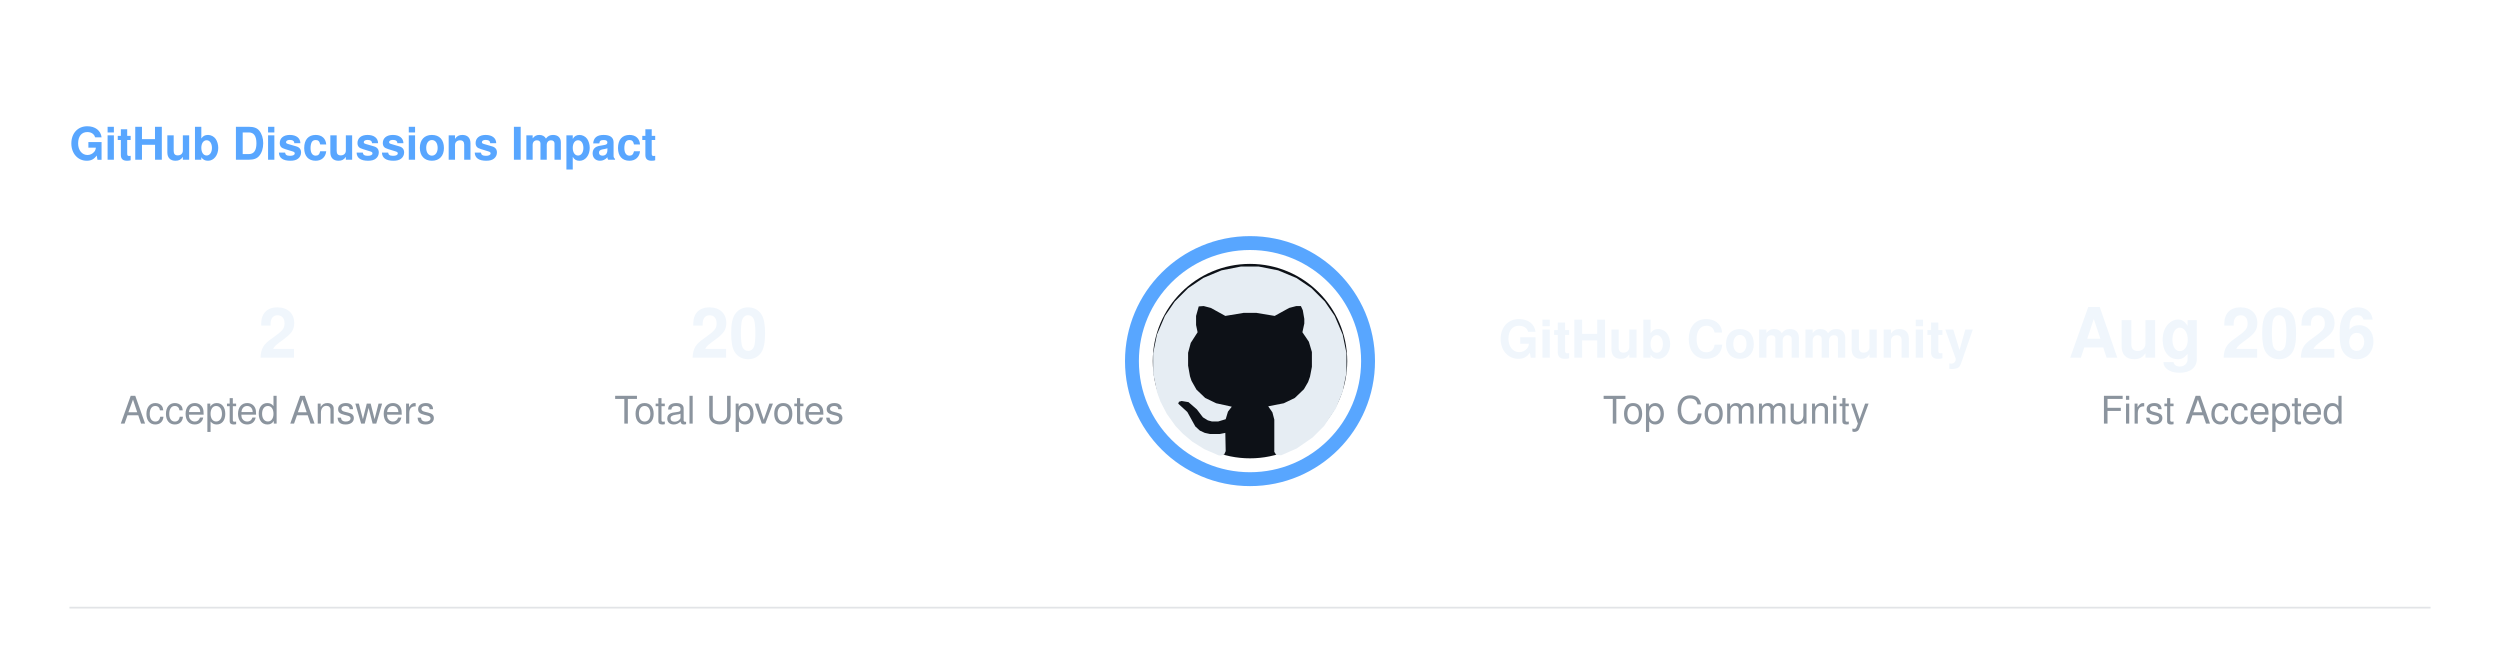
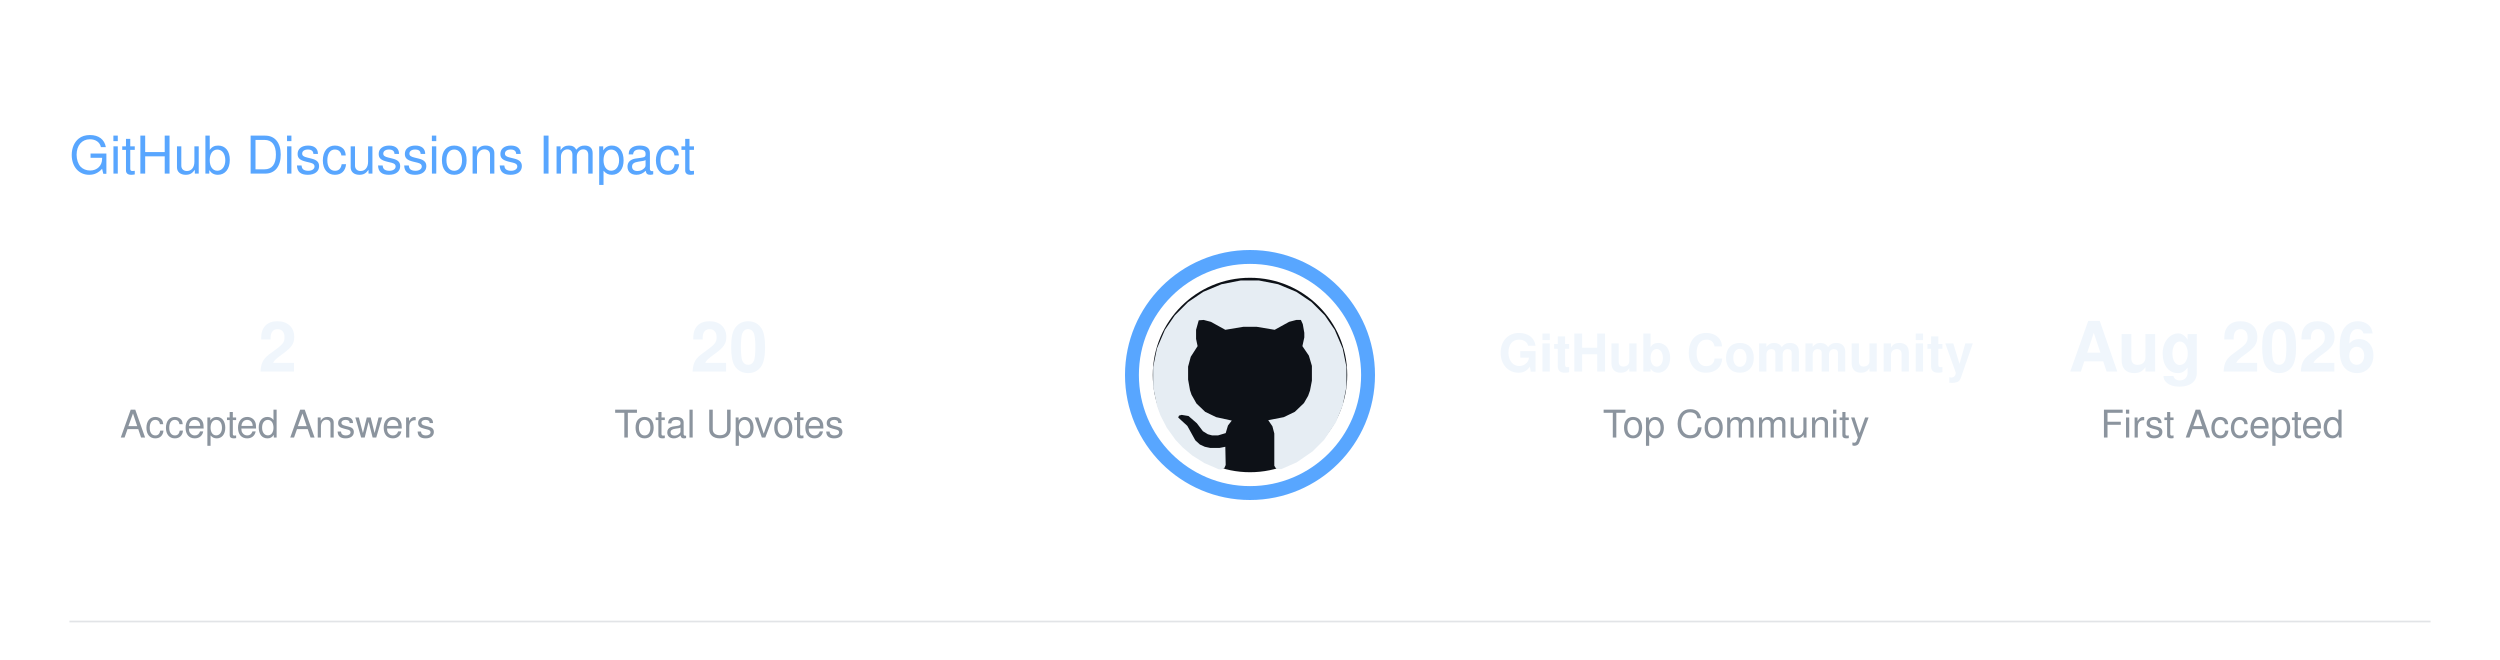
<svg xmlns="http://www.w3.org/2000/svg" width="720" height="190" viewBox="0 0 720 190" role="img" aria-labelledby="title description">
  <defs>
    <clipPath id="octocat-inner-clip">
      <circle cx="0" cy="0" r="24.5" />
    </clipPath>
  </defs>
  <style>
        .title {
            font-family:
                -apple-system,
                BlinkMacSystemFont,
                "Segoe UI",
                Helvetica,
                Arial,
                sans-serif;
-             font-size: 13px;
-             font-weight: 600;
+             font-size: 15px;
+             font-weight: 500;
            fill: #58A6FF;
        }

        .value {
            font-family:
                -apple-system,
                BlinkMacSystemFont,
                "Segoe UI",
                Helvetica,
                Arial,
                sans-serif;
            font-size: 20px;
            font-weight: 600;
            fill: #F0F6FC;
        }

        .label {
            font-family:
                -apple-system,
                BlinkMacSystemFont,
                "Segoe UI",
                Helvetica,
                Arial,
                sans-serif;
            font-size: 11px;
            font-weight: 400;
            fill: #8B949E;
        }

        .community {
            font-family:
                -apple-system,
                BlinkMacSystemFont,
                "Segoe UI",
                Helvetica,
                Arial,
                sans-serif;
            font-size: 15px;
            font-weight: 600;
            fill: #F0F6FC;
        }
    </style>
-   <g transform="translate(0 20)">
+   <g transform="translate(0 24)">
    <text x="20" y="26" class="title">
        GitHub Discussions Impact
    </text>
    <text x="80" y="83" text-anchor="middle" class="value">
        2
    </text>
    <text x="80" y="102" text-anchor="middle" class="label">
        Accepted Answers
    </text>
    <text x="210" y="83" text-anchor="middle" class="value">
        20
    </text>
    <text x="210" y="102" text-anchor="middle" class="label">
        Total Upvotes
    </text>
    <g transform="translate(360 84)">
      <circle cx="0" cy="0" r="34" fill="none" stroke="#58A6FF" stroke-width="4" />
      <circle cx="0" cy="0" r="28" fill="#0D1117" />
      <path d="                 M 181 17                 L 133 37                 L 93 64                 L 58 99                 L 32 137                 L 11 186                 L 1 235                 L 1 288                 L 11 337                 L 20 362                 L 37 395                 L 60 427                 L 79 447                 L 104 468                 L 136 488                 L 173 504                 L 179 505                 L 188 502                 L 192 493                 L 191 445                 L 176 448                 L 151 448                 L 137 445                 L 124 439                 L 112 428                 L 91 390                 L 67 368                 L 69 363                 L 76 361                 L 94 364                 L 116 383                 L 132 404                 L 145 412                 L 156 415                 L 172 415                 L 192 409                 L 198 389                 L 208 376                 L 167 367                 L 138 353                 L 115 331                 L 102 308                 L 98 296                 L 93 268                 L 93 234                 L 100 208                 L 118 180                 L 114 161                 L 114 137                 L 121 112                 L 134 111                 L 153 116                 L 191 137                 L 239 129                 L 273 129                 L 321 137                 L 359 116                 L 378 111                 L 390 111                 L 395 122                 L 399 145                 L 399 157                 L 394 180                 L 411 205                 L 419 232                 L 419 271                 L 414 297                 L 409 311                 L 398 330                 L 374 353                 L 345 367                 L 304 375                 L 315 391                 L 320 410                 L 320 495                 L 325 503                 L 338 504                 L 379 486                 L 421 457                 L 451 427                 L 482 381                 L 500 337                 L 510 287                 L 510 235                 L 500 186                 L 479 137                 L 453 99                 L 418 64                 L 378 37                 L 330 17                 L 279 7                 L 232 7                 Z             " transform="translate(-28 -28) scale(0.109375)" fill="#E6EDF3" />
    </g>
    <text x="500" y="83" text-anchor="middle" class="community">
        GitHub Community
    </text>
    <text x="500" y="102" text-anchor="middle" class="label">
        Top Community
    </text>
    <text x="640" y="83" text-anchor="middle" class="value">
        Aug 2026
    </text>
    <text x="640" y="102" text-anchor="middle" class="label">
        First Accepted
    </text>
    <line x1="20" y1="155" x2="700" y2="155" stroke="#8B949E" stroke-width="0.5" opacity="0.25" />
  </g>
</svg>
